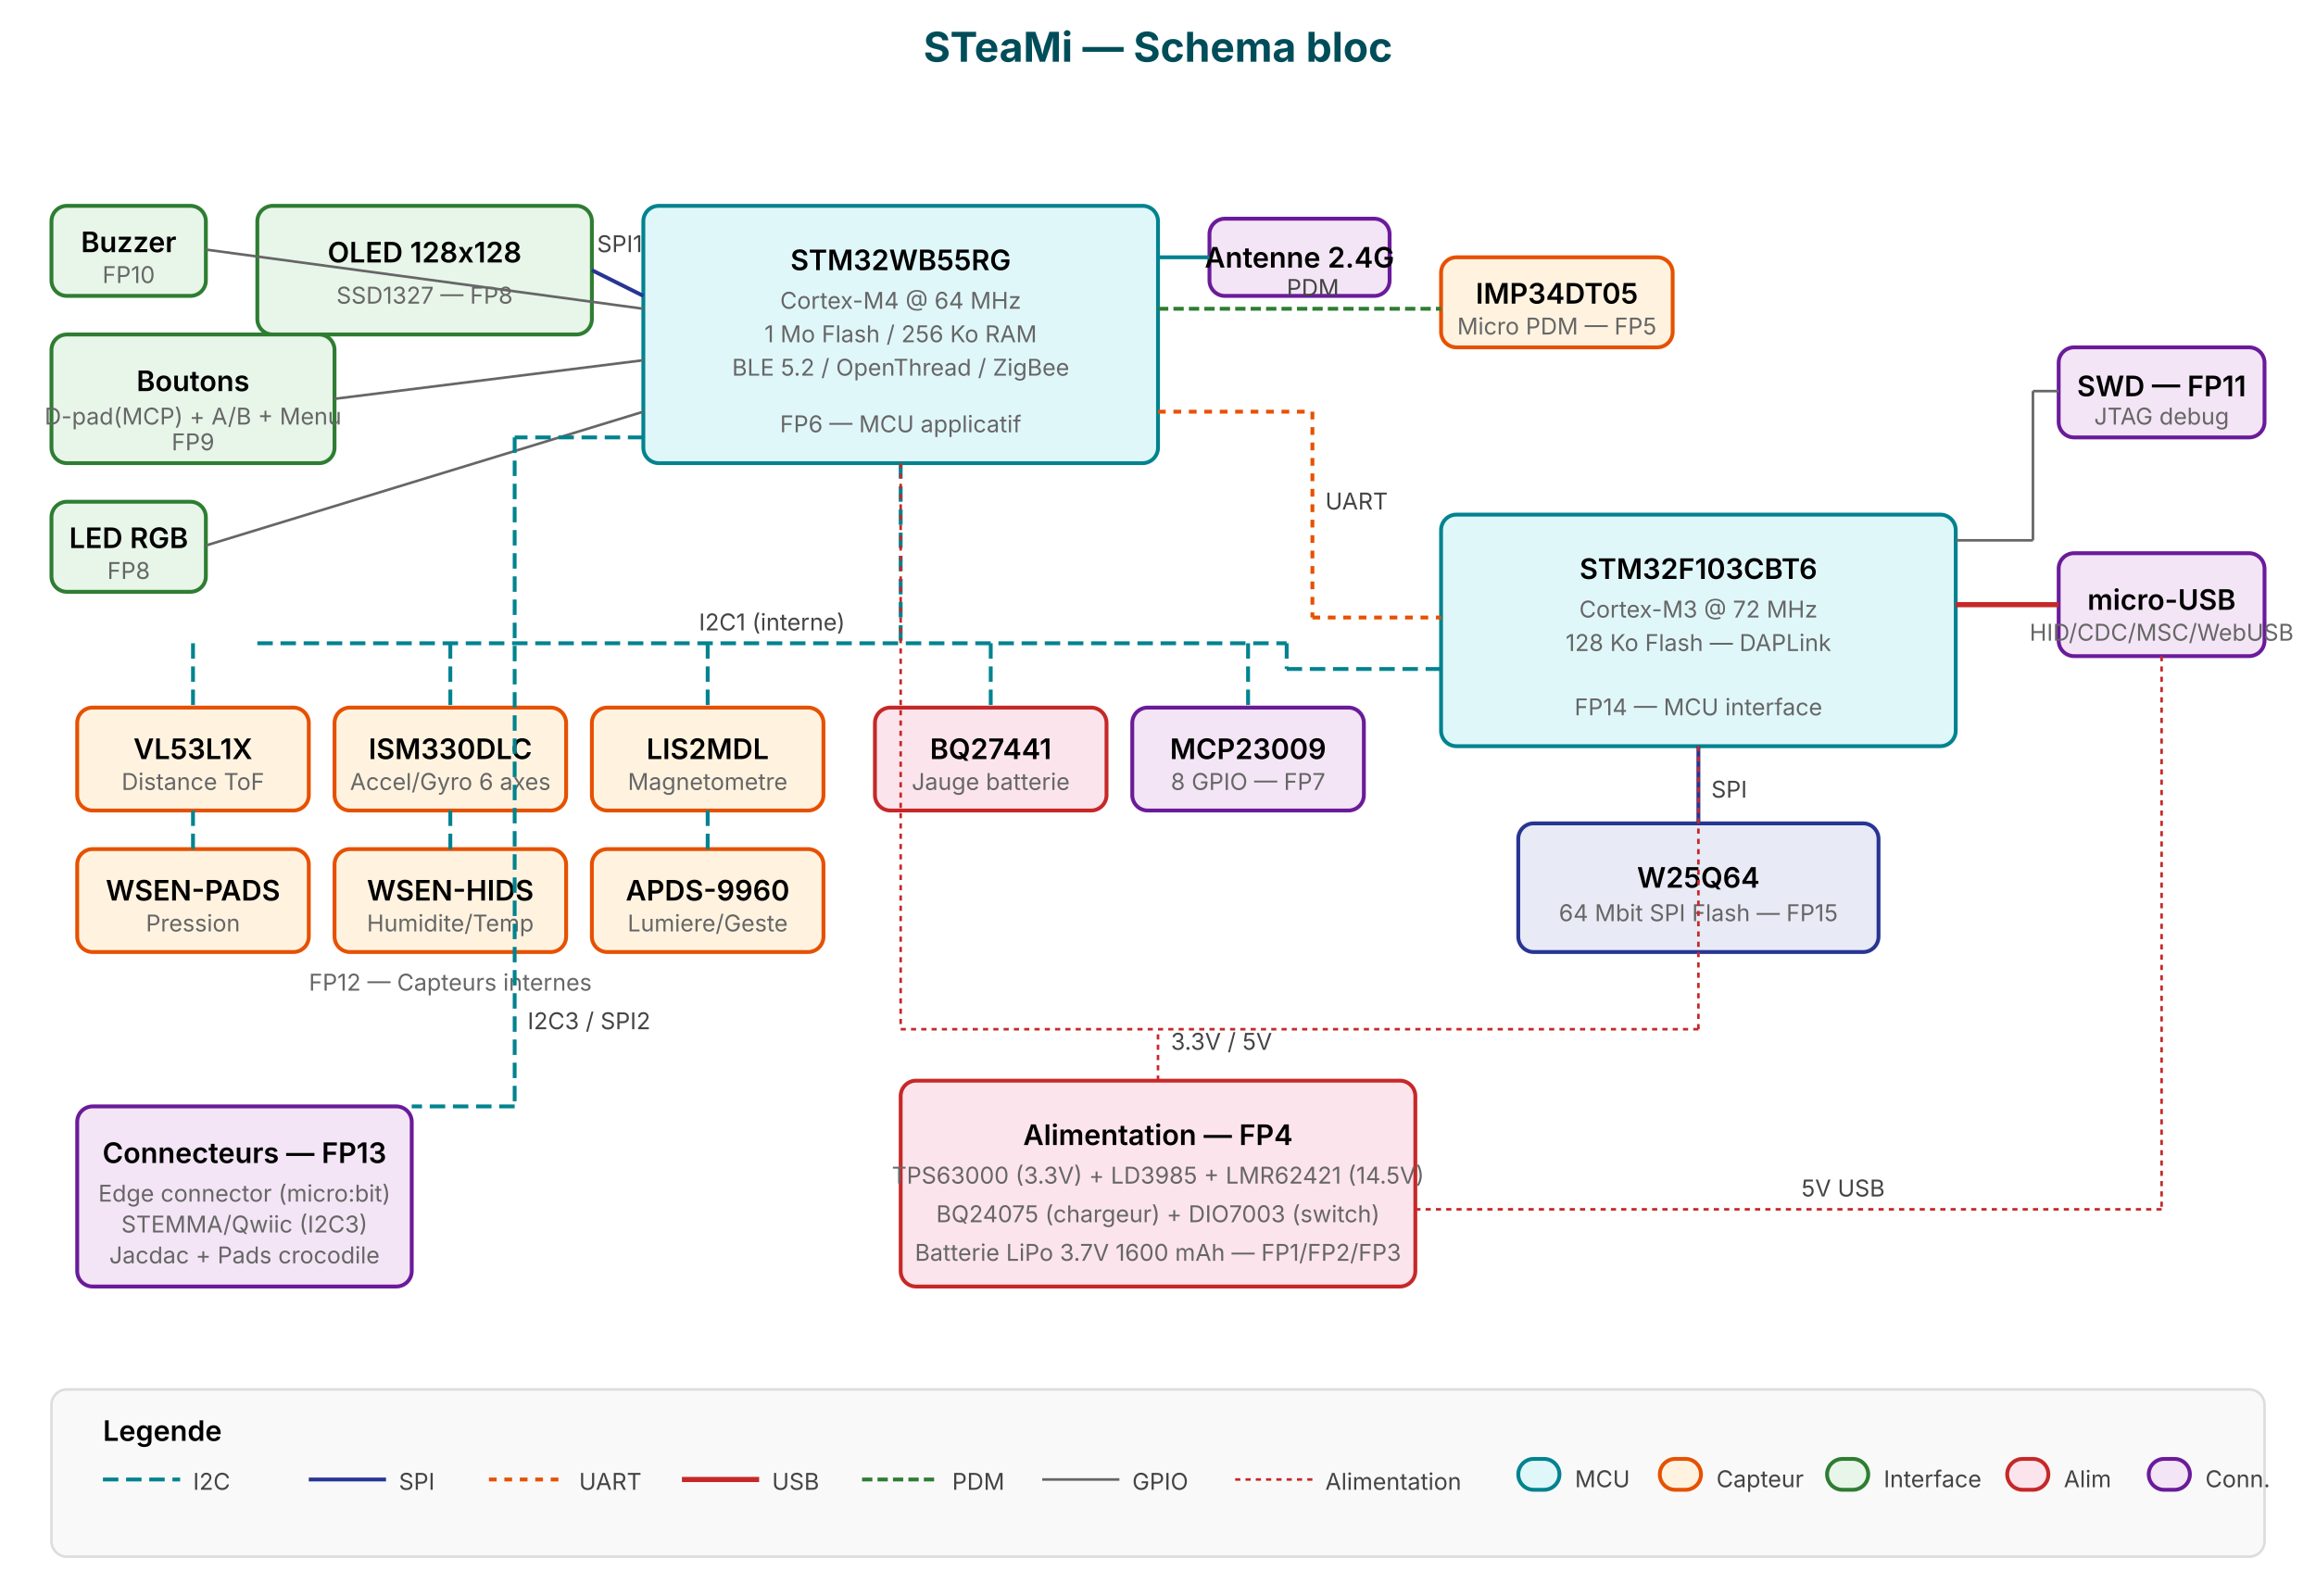
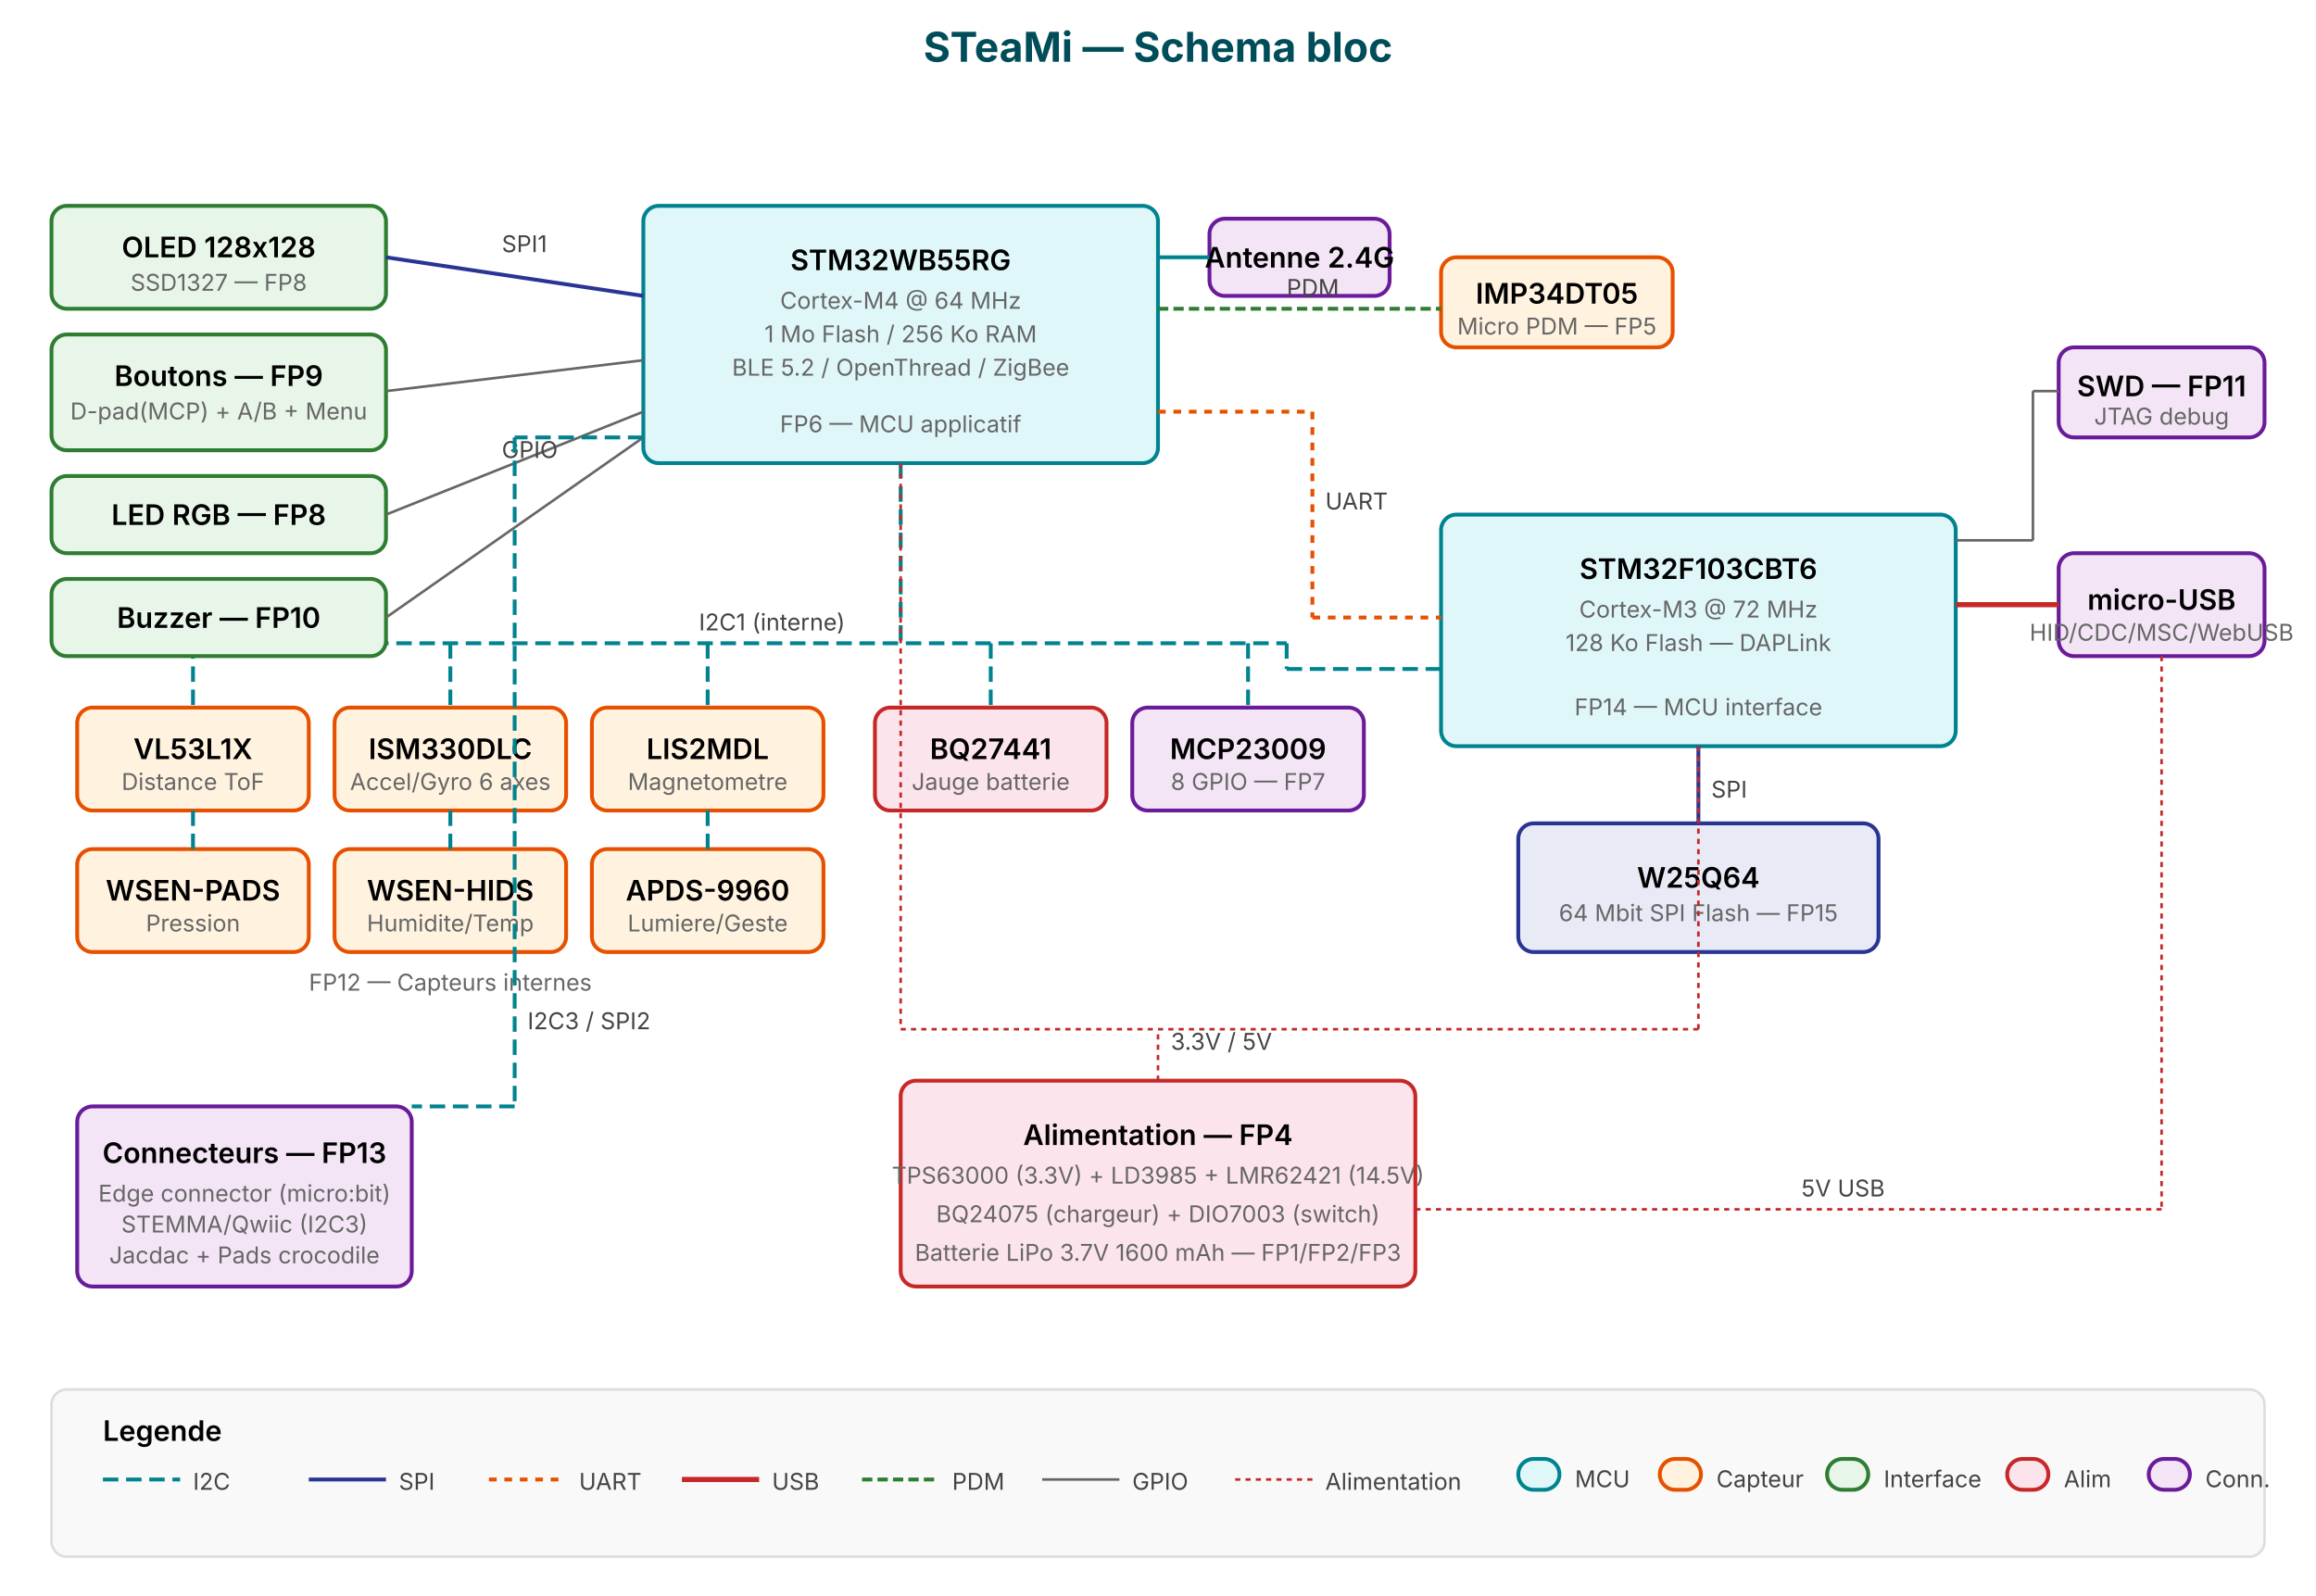
<svg xmlns="http://www.w3.org/2000/svg" viewBox="0 0 900 620" font-family="Inter, -apple-system, sans-serif" font-size="11">
  <defs>
    <style>
      .box { rx: 6; ry: 6; stroke-width: 1.5; }
      .mcu { fill: #e0f7fa; stroke: #00838f; }
      .sensor { fill: #fff3e0; stroke: #e65100; }
      .power { fill: #fce4ec; stroke: #c62828; }
      .ui { fill: #e8f5e9; stroke: #2e7d32; }
      .conn { fill: #f3e5f5; stroke: #6a1b9a; }
      .flash { fill: #e8eaf6; stroke: #283593; }
      .label { font-weight: 600; font-size: 11px; }
      .sublabel { font-size: 9px; fill: #666; }
      .bus { stroke-width: 1.5; fill: none; }
      .bus-i2c { stroke: #00838f; stroke-dasharray: 6,3; }
      .bus-spi { stroke: #283593; }
      .bus-uart { stroke: #e65100; stroke-dasharray: 3,3; }
      .bus-usb { stroke: #c62828; stroke-width: 2; }
      .bus-pwr { stroke: #c62828; stroke-width: 1; stroke-dasharray: 2,2; }
      .bus-pdm { stroke: #2e7d32; stroke-dasharray: 4,2; }
      .bus-gpio { stroke: #666; stroke-width: 1; }
      .title { font-size: 16px; font-weight: 700; fill: #004d5a; }
      .legend-text { font-size: 9px; fill: #444; }
    </style>
  </defs>
  <text x="450" y="24" text-anchor="middle" class="title">STeaMi — Schema bloc</text>
  <rect x="250" y="80" width="200" height="100" class="box mcu" />
  <text x="350" y="105" text-anchor="middle" class="label">STM32WB55RG</text>
  <text x="350" y="120" text-anchor="middle" class="sublabel">Cortex-M4 @ 64 MHz</text>
  <text x="350" y="133" text-anchor="middle" class="sublabel">1 Mo Flash / 256 Ko RAM</text>
  <text x="350" y="146" text-anchor="middle" class="sublabel">BLE 5.2 / OpenThread / ZigBee</text>
  <text x="350" y="168" text-anchor="middle" class="sublabel" fill="#00838f">FP6 — MCU applicatif</text>
  <rect x="470" y="85" width="70" height="30" class="box conn" />
  <text x="505" y="104" text-anchor="middle" class="label" font-size="9">Antenne 2.4G</text>
  <line x1="450" y1="100" x2="470" y2="100" class="bus" stroke="#00838f" stroke-width="1.5" />
  <rect x="560" y="200" width="200" height="90" class="box mcu" />
  <text x="660" y="225" text-anchor="middle" class="label">STM32F103CBT6</text>
  <text x="660" y="240" text-anchor="middle" class="sublabel">Cortex-M3 @ 72 MHz</text>
  <text x="660" y="253" text-anchor="middle" class="sublabel">128 Ko Flash — DAPLink</text>
  <text x="660" y="278" text-anchor="middle" class="sublabel" fill="#00838f">FP14 — MCU interface</text>
  <rect x="800" y="215" width="80" height="40" class="box conn" />
  <text x="840" y="237" text-anchor="middle" class="label" font-size="9">micro-USB</text>
  <text x="840" y="249" text-anchor="middle" class="sublabel">HID/CDC/MSC/WebUSB</text>
  <line x1="760" y1="235" x2="800" y2="235" class="bus bus-usb" />
  <line x1="450" y1="160" x2="510" y2="160" class="bus bus-uart" />
  <line x1="510" y1="160" x2="510" y2="240" class="bus bus-uart" />
  <line x1="510" y1="240" x2="560" y2="240" class="bus bus-uart" />
  <text x="515" y="198" class="legend-text" fill="#e65100">UART</text>
  <rect x="590" y="320" width="140" height="50" class="box flash" />
  <text x="660" y="345" text-anchor="middle" class="label">W25Q64</text>
  <text x="660" y="358" text-anchor="middle" class="sublabel">64 Mbit SPI Flash — FP15</text>
  <line x1="660" y1="290" x2="660" y2="320" class="bus bus-spi" />
  <text x="665" y="310" class="legend-text" fill="#283593">SPI</text>
  <line x1="100" y1="250" x2="500" y2="250" class="bus bus-i2c" />
  <text x="300" y="245" text-anchor="middle" class="legend-text" fill="#00838f">I2C1 (interne)</text>
  <line x1="350" y1="180" x2="350" y2="250" class="bus bus-i2c" />
  <line x1="560" y1="260" x2="500" y2="260" class="bus bus-i2c" />
  <line x1="500" y1="250" x2="500" y2="260" class="bus bus-i2c" />
  <rect x="30" y="275" width="90" height="40" class="box sensor" />
  <text x="75" y="295" text-anchor="middle" class="label" font-size="9">VL53L1X</text>
  <text x="75" y="307" text-anchor="middle" class="sublabel">Distance ToF</text>
  <line x1="75" y1="250" x2="75" y2="275" class="bus bus-i2c" />
  <rect x="130" y="275" width="90" height="40" class="box sensor" />
  <text x="175" y="295" text-anchor="middle" class="label" font-size="9">ISM330DLC</text>
  <text x="175" y="307" text-anchor="middle" class="sublabel">Accel/Gyro 6 axes</text>
  <line x1="175" y1="250" x2="175" y2="275" class="bus bus-i2c" />
  <rect x="230" y="275" width="90" height="40" class="box sensor" />
  <text x="275" y="295" text-anchor="middle" class="label" font-size="9">LIS2MDL</text>
  <text x="275" y="307" text-anchor="middle" class="sublabel">Magnetometre</text>
  <line x1="275" y1="250" x2="275" y2="275" class="bus bus-i2c" />
  <rect x="30" y="330" width="90" height="40" class="box sensor" />
  <text x="75" y="350" text-anchor="middle" class="label" font-size="9">WSEN-PADS</text>
  <text x="75" y="362" text-anchor="middle" class="sublabel">Pression</text>
  <line x1="75" y1="315" x2="75" y2="330" class="bus bus-i2c" />
  <rect x="130" y="330" width="90" height="40" class="box sensor" />
  <text x="175" y="350" text-anchor="middle" class="label" font-size="9">WSEN-HIDS</text>
  <text x="175" y="362" text-anchor="middle" class="sublabel">Humidite/Temp</text>
  <line x1="175" y1="315" x2="175" y2="330" class="bus bus-i2c" />
  <rect x="230" y="330" width="90" height="40" class="box sensor" />
  <text x="275" y="350" text-anchor="middle" class="label" font-size="9">APDS-9960</text>
  <text x="275" y="362" text-anchor="middle" class="sublabel">Lumiere/Geste</text>
  <line x1="275" y1="315" x2="275" y2="330" class="bus bus-i2c" />
  <rect x="340" y="275" width="90" height="40" class="box power" />
  <text x="385" y="295" text-anchor="middle" class="label" font-size="9">BQ27441</text>
  <text x="385" y="307" text-anchor="middle" class="sublabel">Jauge batterie</text>
  <line x1="385" y1="250" x2="385" y2="275" class="bus bus-i2c" />
  <rect x="440" y="275" width="90" height="40" class="box conn" />
  <text x="485" y="295" text-anchor="middle" class="label" font-size="9">MCP23009</text>
  <text x="485" y="307" text-anchor="middle" class="sublabel">8 GPIO — FP7</text>
  <line x1="485" y1="250" x2="485" y2="275" class="bus bus-i2c" />
  <text x="175" y="385" text-anchor="middle" class="sublabel" fill="#e65100">FP12 — Capteurs internes</text>
  <rect x="560" y="100" width="90" height="35" class="box sensor" />
  <text x="605" y="118" text-anchor="middle" class="label" font-size="9">IMP34DT05</text>
  <text x="605" y="130" text-anchor="middle" class="sublabel">Micro PDM — FP5</text>
  <line x1="450" y1="120" x2="560" y2="120" class="bus bus-pdm" />
  <text x="500" y="115" class="legend-text" fill="#2e7d32">PDM</text>
-   <rect x="100" y="80" width="130" height="50" class="box ui" />
-   <text x="165" y="102" text-anchor="middle" class="label" font-size="10">OLED 128x128</text>
-   <text x="165" y="118" text-anchor="middle" class="sublabel">SSD1327 — FP8</text>
-   <line x1="230" y1="105" x2="250" y2="115" class="bus bus-spi" />
-   <text x="232" y="98" class="legend-text" fill="#283593">SPI1</text>
-   <rect x="20" y="130" width="110" height="50" class="box ui" />
-   <text x="75" y="152" text-anchor="middle" class="label" font-size="9">Boutons</text>
-   <text x="75" y="165" text-anchor="middle" class="sublabel">D-pad(MCP) + A/B + Menu</text>
-   <text x="75" y="175" text-anchor="middle" class="sublabel">FP9</text>
-   <line x1="130" y1="155" x2="250" y2="140" class="bus bus-gpio" />
-   <rect x="20" y="195" width="60" height="35" class="box ui" />
-   <text x="50" y="213" text-anchor="middle" class="label" font-size="9">LED RGB</text>
-   <text x="50" y="225" text-anchor="middle" class="sublabel">FP8</text>
-   <line x1="80" y1="212" x2="250" y2="160" class="bus bus-gpio" />
-   <rect x="20" y="80" width="60" height="35" class="box ui" />
-   <text x="50" y="98" text-anchor="middle" class="label" font-size="9">Buzzer</text>
-   <text x="50" y="110" text-anchor="middle" class="sublabel">FP10</text>
-   <line x1="80" y1="97" x2="250" y2="120" class="bus bus-gpio" />
+   <rect x="20" y="80" width="130" height="40" class="box ui" />
+   <text x="85" y="100" text-anchor="middle" class="label" font-size="10">OLED 128x128</text>
+   <text x="85" y="113" text-anchor="middle" class="sublabel">SSD1327 — FP8</text>
+   <line x1="150" y1="100" x2="250" y2="115" class="bus bus-spi" />
+   <text x="195" y="98" class="legend-text" fill="#283593">SPI1</text>
+   <rect x="20" y="130" width="130" height="45" class="box ui" />
+   <text x="85" y="150" text-anchor="middle" class="label" font-size="9">Boutons — FP9</text>
+   <text x="85" y="163" text-anchor="middle" class="sublabel">D-pad(MCP) + A/B + Menu</text>
+   <line x1="150" y1="152" x2="250" y2="140" class="bus bus-gpio" />
+   <rect x="20" y="185" width="130" height="30" class="box ui" />
+   <text x="85" y="204" text-anchor="middle" class="label" font-size="9">LED RGB — FP8</text>
+   <line x1="150" y1="200" x2="250" y2="160" class="bus bus-gpio" />
+   <rect x="20" y="225" width="130" height="30" class="box ui" />
+   <text x="85" y="244" text-anchor="middle" class="label" font-size="9">Buzzer — FP10</text>
+   <line x1="150" y1="240" x2="250" y2="170" class="bus bus-gpio" />
+   <text x="195" y="178" class="legend-text" fill="#666">GPIO</text>
  <rect x="350" y="420" width="200" height="80" class="box power" />
  <text x="450" y="445" text-anchor="middle" class="label">Alimentation — FP4</text>
  <text x="450" y="460" text-anchor="middle" class="sublabel">TPS63000 (3.3V) + LD3985 + LMR62421 (14.5V)</text>
  <text x="450" y="475" text-anchor="middle" class="sublabel">BQ24075 (chargeur) + DIO7003 (switch)</text>
  <text x="450" y="490" text-anchor="middle" class="sublabel">Batterie LiPo 3.7V 1600 mAh — FP1/FP2/FP3</text>
  <line x1="450" y1="420" x2="450" y2="400" class="bus bus-pwr" />
  <line x1="350" y1="400" x2="660" y2="400" class="bus bus-pwr" />
  <line x1="350" y1="180" x2="350" y2="400" class="bus bus-pwr" stroke-dasharray="2,4" />
  <line x1="660" y1="290" x2="660" y2="400" class="bus bus-pwr" stroke-dasharray="2,4" stroke="#c62828" stroke-width="0.5" />
  <text x="455" y="408" class="legend-text" fill="#c62828">3.3V / 5V</text>
  <line x1="840" y1="255" x2="840" y2="470" class="bus bus-pwr" />
  <line x1="840" y1="470" x2="550" y2="470" class="bus bus-pwr" />
  <text x="700" y="465" class="legend-text" fill="#c62828">5V USB</text>
  <rect x="30" y="430" width="130" height="70" class="box conn" />
  <text x="95" y="452" text-anchor="middle" class="label" font-size="10">Connecteurs — FP13</text>
  <text x="95" y="467" text-anchor="middle" class="sublabel">Edge connector (micro:bit)</text>
  <text x="95" y="479" text-anchor="middle" class="sublabel">STEMMA/Qwiic (I2C3)</text>
  <text x="95" y="491" text-anchor="middle" class="sublabel">Jacdac + Pads crocodile</text>
  <line x1="250" y1="170" x2="200" y2="170" class="bus bus-i2c" stroke="#6a1b9a" />
  <line x1="200" y1="170" x2="200" y2="430" class="bus bus-i2c" stroke="#6a1b9a" />
  <line x1="200" y1="430" x2="160" y2="430" class="bus bus-i2c" stroke="#6a1b9a" />
  <text x="205" y="400" class="legend-text" fill="#6a1b9a">I2C3 / SPI2</text>
  <rect x="800" y="135" width="80" height="35" class="box conn" />
  <text x="840" y="154" text-anchor="middle" class="label" font-size="9">SWD — FP11</text>
  <text x="840" y="165" text-anchor="middle" class="sublabel">JTAG debug</text>
  <line x1="760" y1="210" x2="790" y2="210" class="bus bus-gpio" />
  <line x1="790" y1="210" x2="790" y2="152" class="bus bus-gpio" />
  <line x1="790" y1="152" x2="800" y2="152" class="bus bus-gpio" />
  <rect x="20" y="540" width="860" height="65" rx="6" fill="#f9f9f9" stroke="#ddd" />
  <text x="40" y="560" class="label" font-size="10">Legende</text>
  <line x1="40" y1="575" x2="70" y2="575" class="bus bus-i2c" />
  <text x="75" y="579" class="legend-text">I2C</text>
  <line x1="120" y1="575" x2="150" y2="575" class="bus bus-spi" />
  <text x="155" y="579" class="legend-text">SPI</text>
  <line x1="190" y1="575" x2="220" y2="575" class="bus bus-uart" />
  <text x="225" y="579" class="legend-text">UART</text>
  <line x1="265" y1="575" x2="295" y2="575" class="bus bus-usb" />
  <text x="300" y="579" class="legend-text">USB</text>
  <line x1="335" y1="575" x2="365" y2="575" class="bus bus-pdm" />
  <text x="370" y="579" class="legend-text">PDM</text>
  <line x1="405" y1="575" x2="435" y2="575" class="bus bus-gpio" />
  <text x="440" y="579" class="legend-text">GPIO</text>
  <line x1="480" y1="575" x2="510" y2="575" class="bus bus-pwr" />
  <text x="515" y="579" class="legend-text">Alimentation</text>
  <rect x="590" y="567" width="16" height="12" class="box mcu" />
  <text x="612" y="578" class="legend-text">MCU</text>
  <rect x="645" y="567" width="16" height="12" class="box sensor" />
  <text x="667" y="578" class="legend-text">Capteur</text>
  <rect x="710" y="567" width="16" height="12" class="box ui" />
  <text x="732" y="578" class="legend-text">Interface</text>
  <rect x="780" y="567" width="16" height="12" class="box power" />
  <text x="802" y="578" class="legend-text">Alim</text>
  <rect x="835" y="567" width="16" height="12" class="box conn" />
  <text x="857" y="578" class="legend-text">Conn.</text>
</svg>
